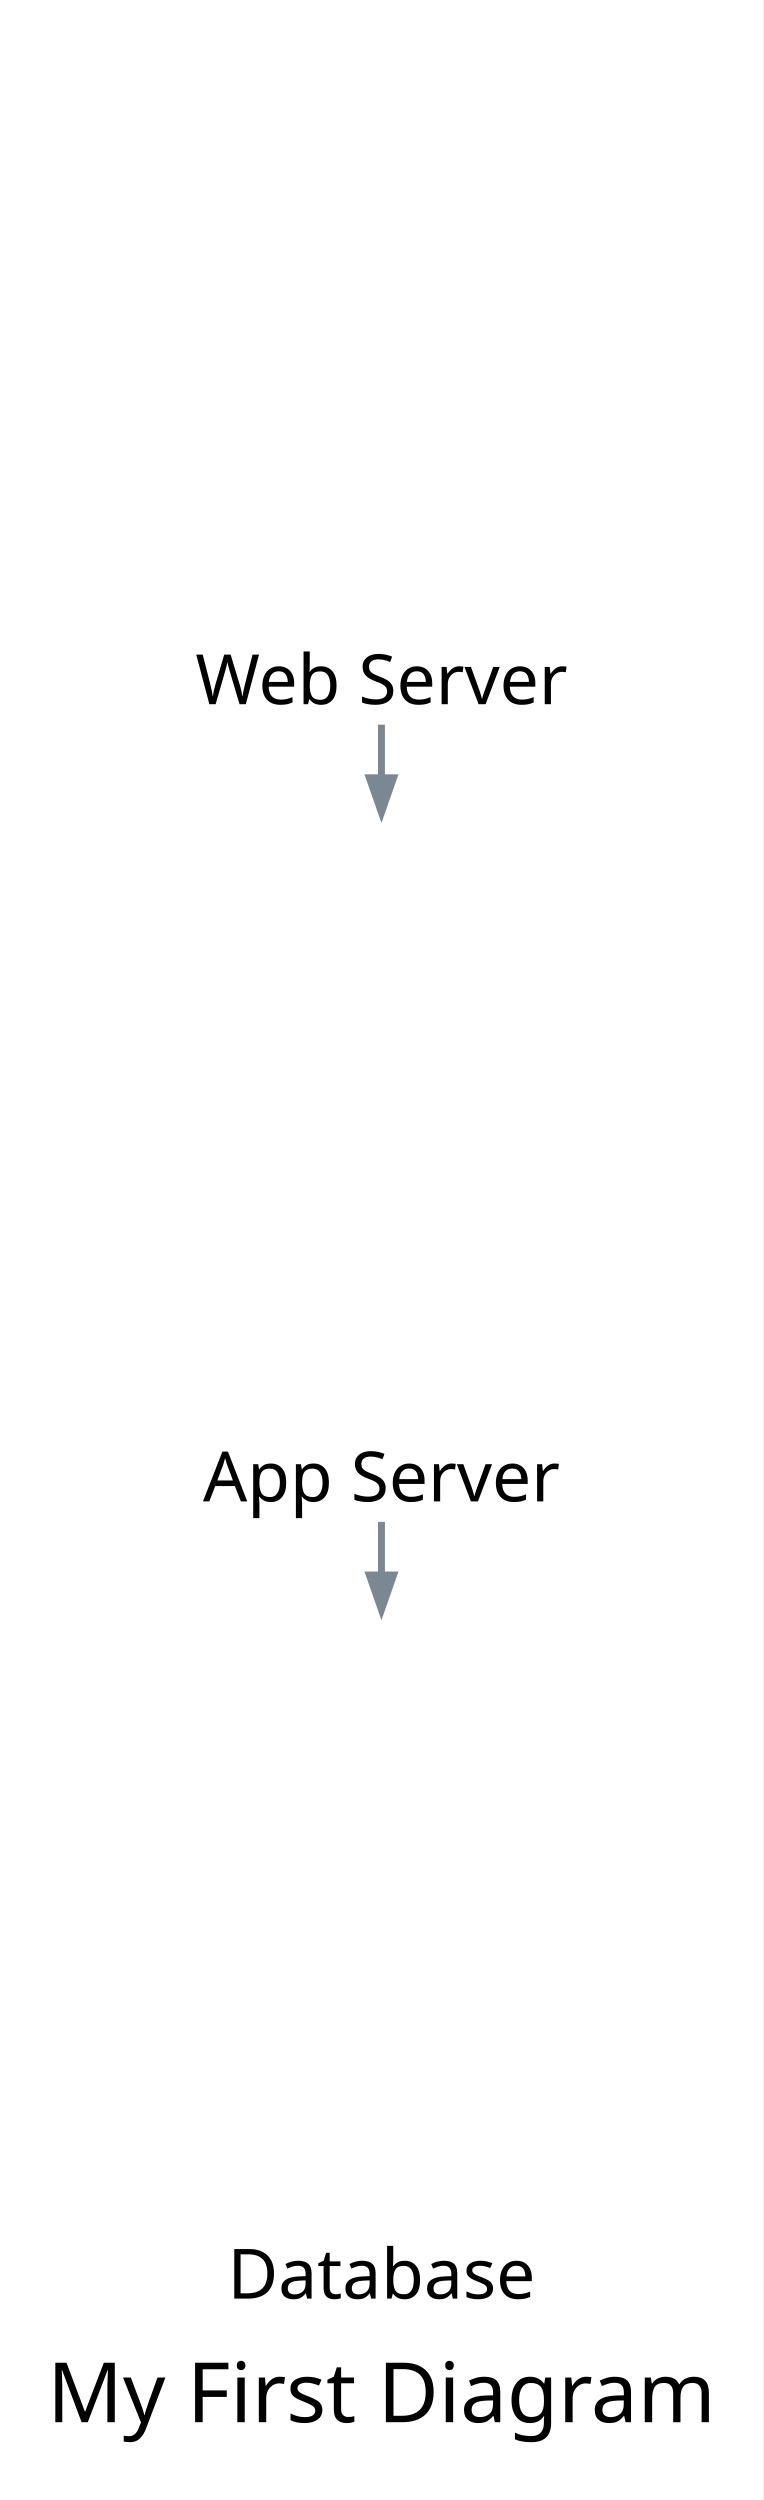
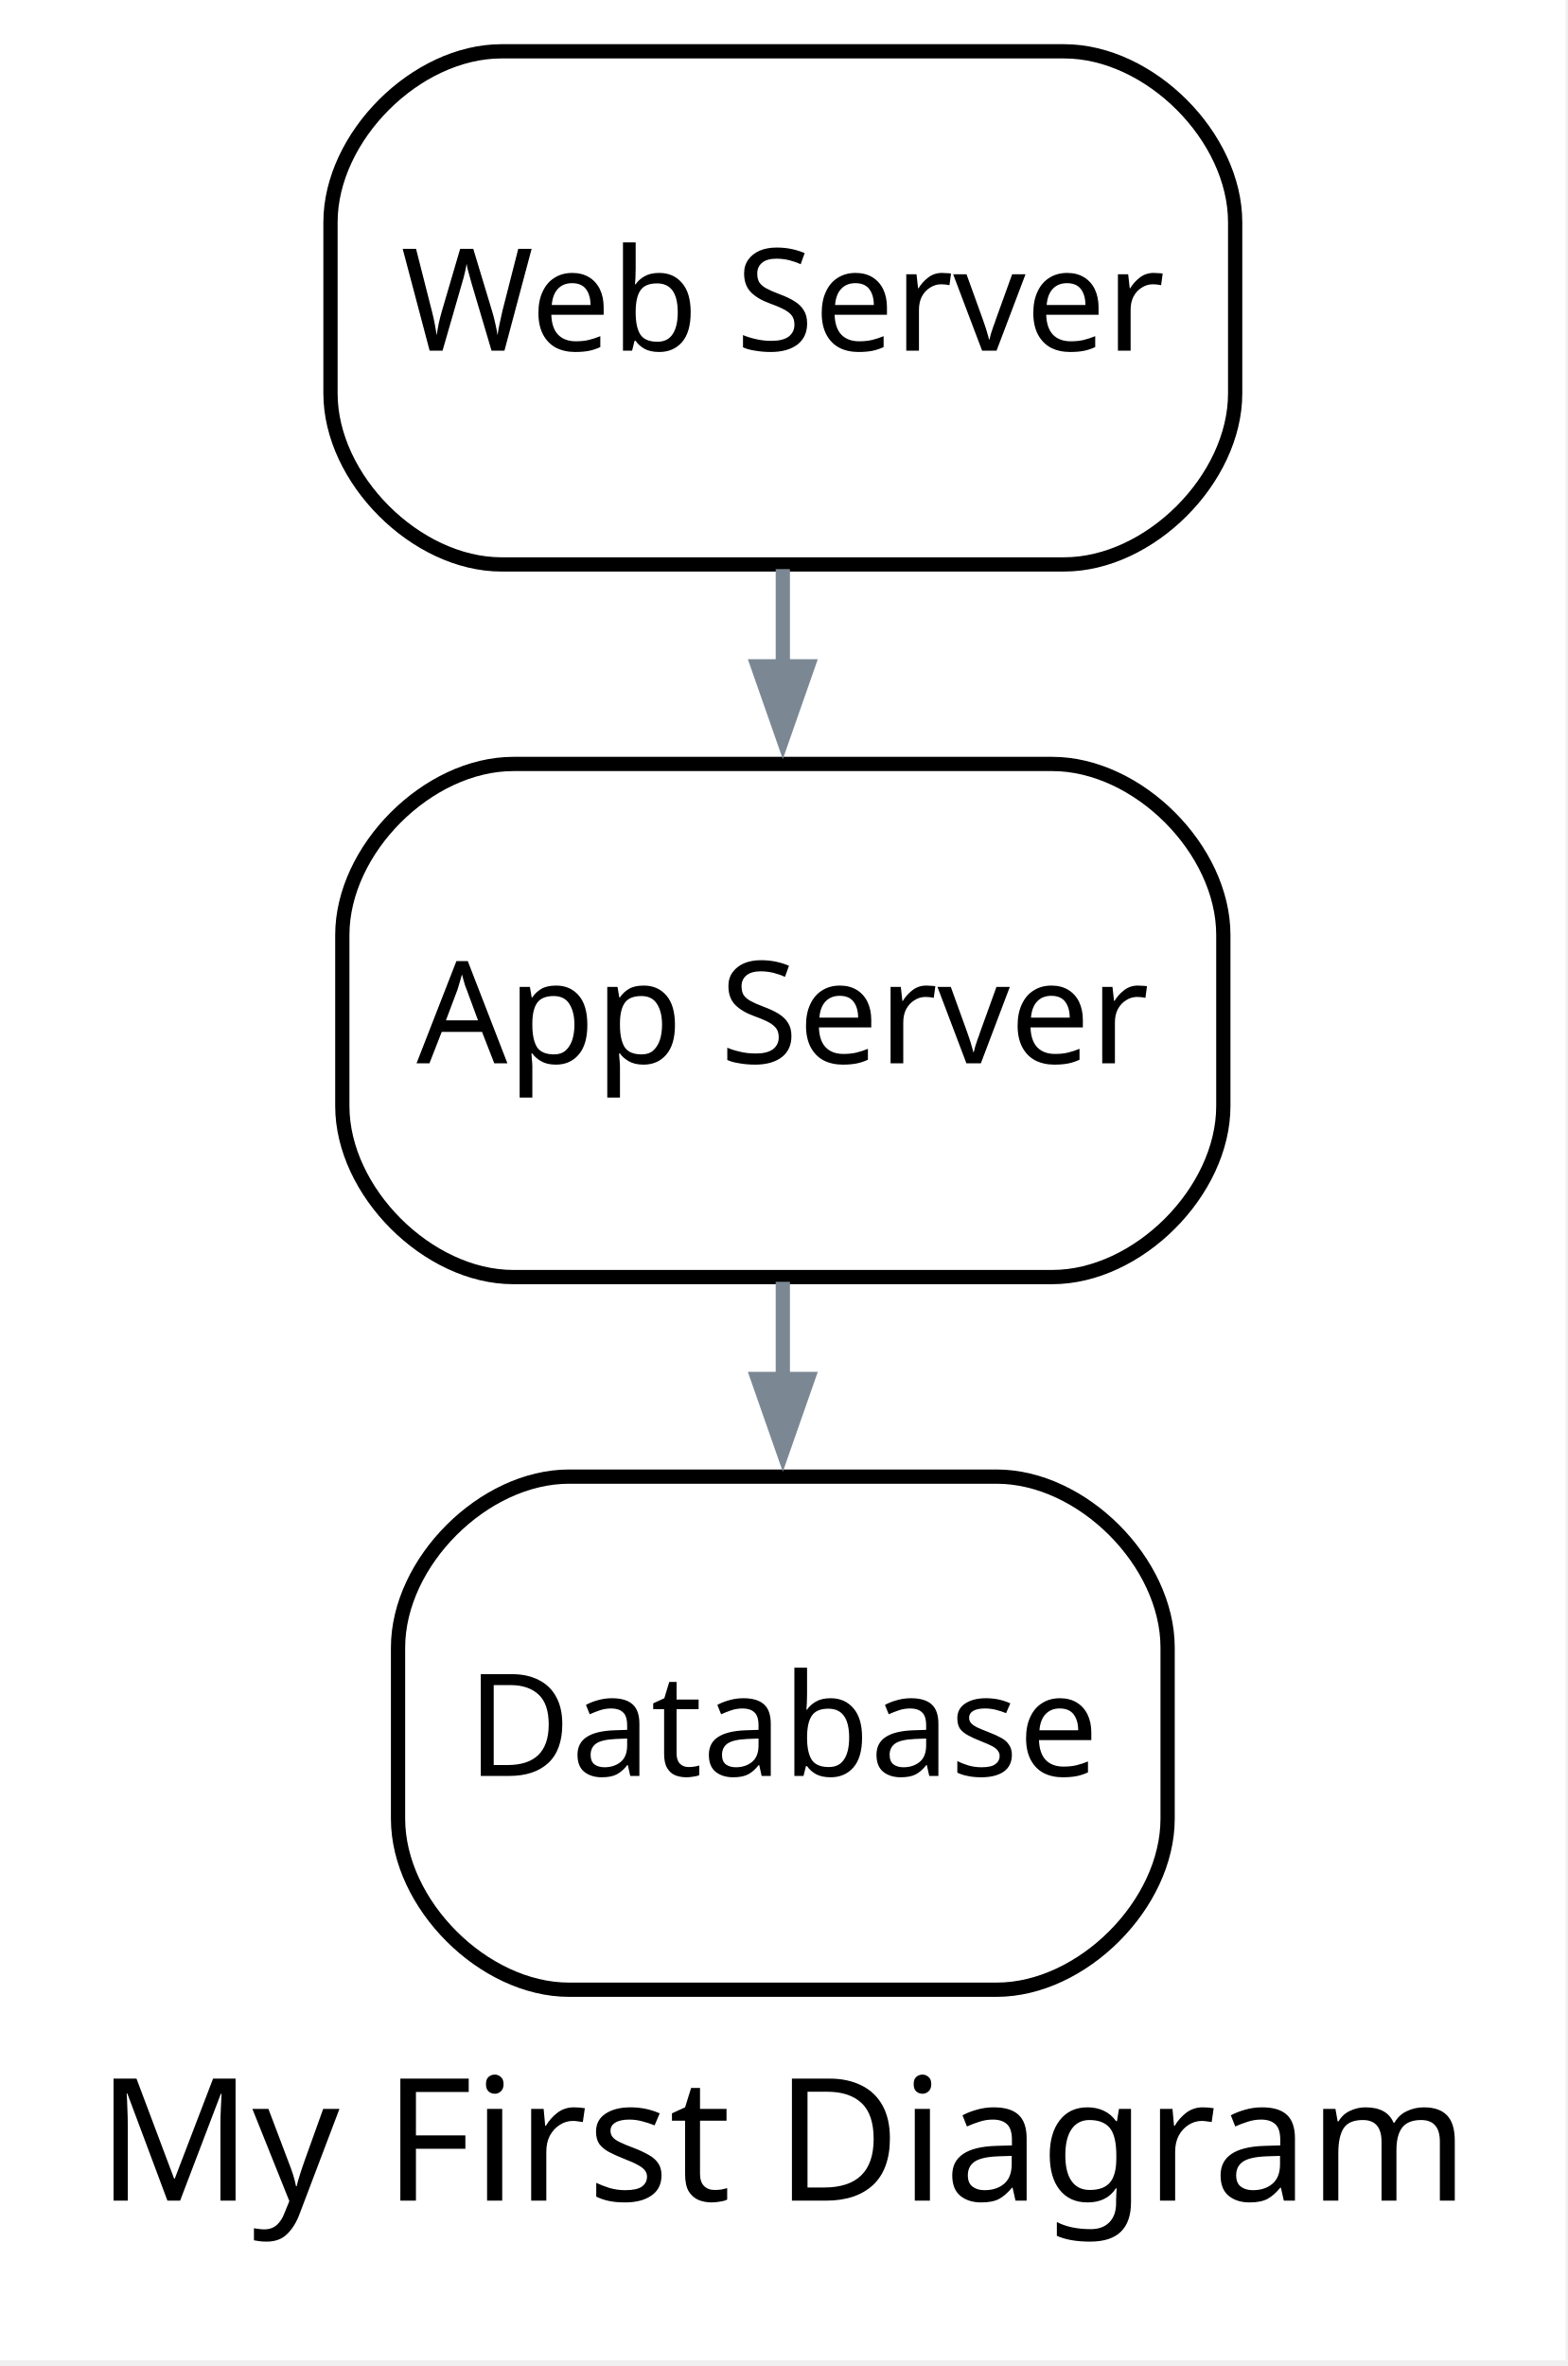
- <svg xmlns="http://www.w3.org/2000/svg" width="110pt" height="360pt" viewBox="0.00 0.00 110.00 360.00">
-   <g id="graph0" class="graph" transform="scale(1 1) rotate(0) translate(3.6 356.4)">
-     <polygon fill="white" stroke="none" points="-3.6,3.6 -3.6,-356.4 106.26,-356.4 106.26,3.6 -3.6,3.6" />
+ <svg xmlns="http://www.w3.org/2000/svg" width="110pt" height="166pt" viewBox="0.00 0.00 110.00 166.00">
+   <g id="graph0" class="graph" transform="scale(1 1) rotate(0) translate(3.6 162)">
+     <polygon fill="white" stroke="none" points="-3.6,3.6 -3.6,-162 106.26,-162 106.26,3.6 -3.6,3.6" />
    <text xml:space="preserve" text-anchor="middle" x="51.33" y="-7.6" font-family="Sans-Serif" font-size="12.00">My First Diagram</text>
    <g id="node1" class="node">
-       <text xml:space="preserve" text-anchor="middle" x="51.33" y="-255" font-family="Sans-Serif" font-size="10.00">Web Server</text>
+       <path fill="none" stroke="black" d="M71.07,-158.4C71.07,-158.4 31.59,-158.4 31.59,-158.4 25.59,-158.4 19.59,-152.4 19.59,-146.4 19.59,-146.4 19.59,-134.4 19.59,-134.4 19.59,-128.4 25.59,-122.4 31.59,-122.4 31.59,-122.4 71.07,-122.4 71.07,-122.4 77.07,-122.4 83.07,-128.4 83.07,-134.4 83.07,-134.4 83.07,-146.4 83.07,-146.4 83.07,-152.4 77.07,-158.4 71.07,-158.4" />
+       <text xml:space="preserve" text-anchor="middle" x="51.33" y="-137.4" font-family="Sans-Serif" font-size="10.00">Web Server</text>
    </g>
    <g id="node2" class="node">
-       <text xml:space="preserve" text-anchor="middle" x="51.33" y="-140.2" font-family="Sans-Serif" font-size="10.00">App Server</text>
+       <path fill="none" stroke="black" d="M70.24,-108.4C70.24,-108.4 32.42,-108.4 32.42,-108.4 26.42,-108.4 20.42,-102.4 20.42,-96.4 20.42,-96.4 20.42,-84.4 20.42,-84.4 20.42,-78.4 26.42,-72.4 32.42,-72.4 32.42,-72.4 70.24,-72.4 70.24,-72.4 76.24,-72.4 82.24,-78.4 82.24,-84.4 82.24,-84.4 82.24,-96.4 82.24,-96.4 82.24,-102.4 76.24,-108.4 70.24,-108.4" />
+       <text xml:space="preserve" text-anchor="middle" x="51.33" y="-87.4" font-family="Sans-Serif" font-size="10.00">App Server</text>
    </g>
    <g id="edge1" class="edge">
-       <path fill="none" stroke="#7b8894" d="M51.33,-252.05C51.33,-252.05 51.33,-244.4 51.33,-244.4" />
-       <polygon fill="#7b8894" stroke="#7b8894" points="53.08,-244.4 51.33,-239.4 49.58,-244.4 53.08,-244.4" />
+       <path fill="none" stroke="#7b8894" d="M51.33,-122.07C51.33,-122.07 51.33,-115.25 51.33,-115.25" />
+       <polygon fill="#7b8894" stroke="#7b8894" points="53.08,-115.25 51.33,-110.25 49.58,-115.25 53.08,-115.25" />
    </g>
    <g id="node3" class="node">
-       <text xml:space="preserve" text-anchor="middle" x="51.33" y="-25.4" font-family="Sans-Serif" font-size="10.00">Database</text>
+       <path fill="none" stroke="black" d="M66.33,-58.4C66.33,-58.4 36.33,-58.4 36.33,-58.4 30.33,-58.4 24.33,-52.4 24.33,-46.4 24.33,-46.4 24.33,-34.4 24.33,-34.4 24.33,-28.4 30.33,-22.4 36.33,-22.4 36.33,-22.4 66.33,-22.4 66.33,-22.4 72.33,-22.4 78.33,-28.4 78.33,-34.4 78.33,-34.4 78.33,-46.4 78.33,-46.4 78.33,-52.4 72.33,-58.4 66.33,-58.4" />
+       <text xml:space="preserve" text-anchor="middle" x="51.33" y="-37.4" font-family="Sans-Serif" font-size="10.00">Database</text>
    </g>
    <g id="edge2" class="edge">
-       <path fill="none" stroke="#7b8894" d="M51.33,-137.25C51.33,-137.25 51.33,-129.6 51.33,-129.6" />
-       <polygon fill="#7b8894" stroke="#7b8894" points="53.08,-129.6 51.33,-124.6 49.58,-129.6 53.08,-129.6" />
+       <path fill="none" stroke="#7b8894" d="M51.33,-72.07C51.33,-72.07 51.33,-65.25 51.33,-65.25" />
+       <polygon fill="#7b8894" stroke="#7b8894" points="53.08,-65.25 51.33,-60.25 49.58,-65.25 53.08,-65.25" />
    </g>
  </g>
</svg>
